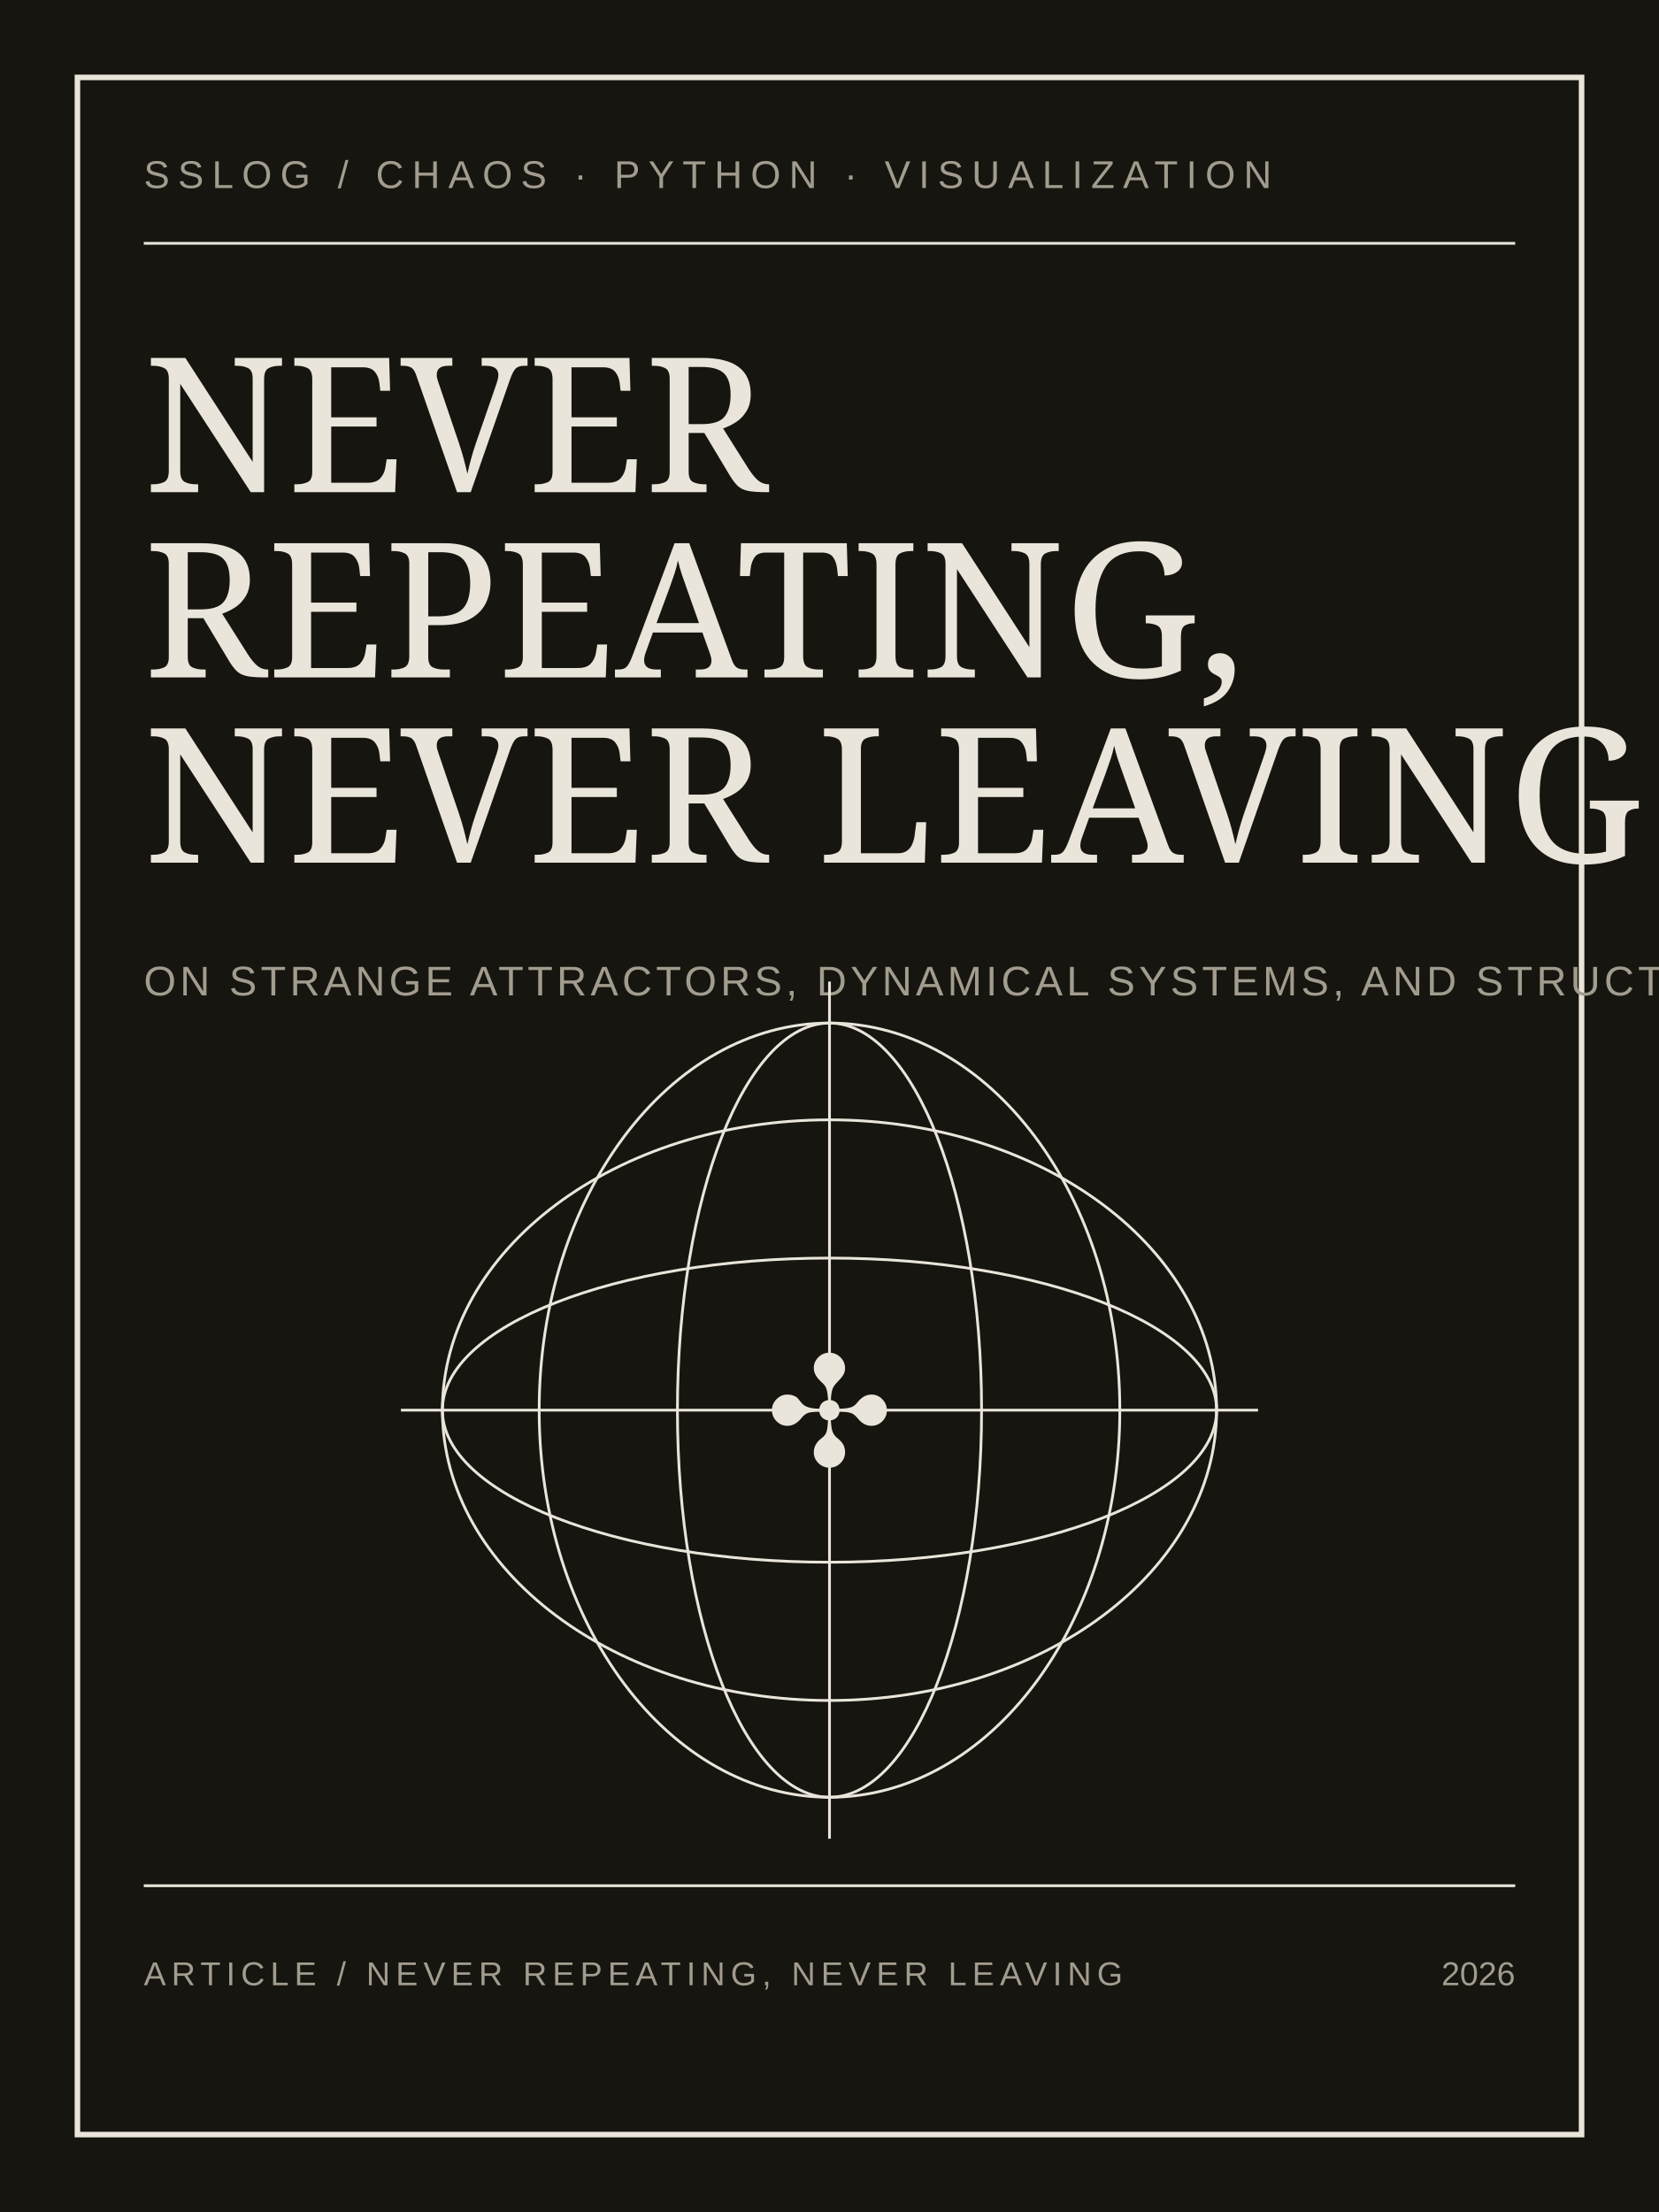
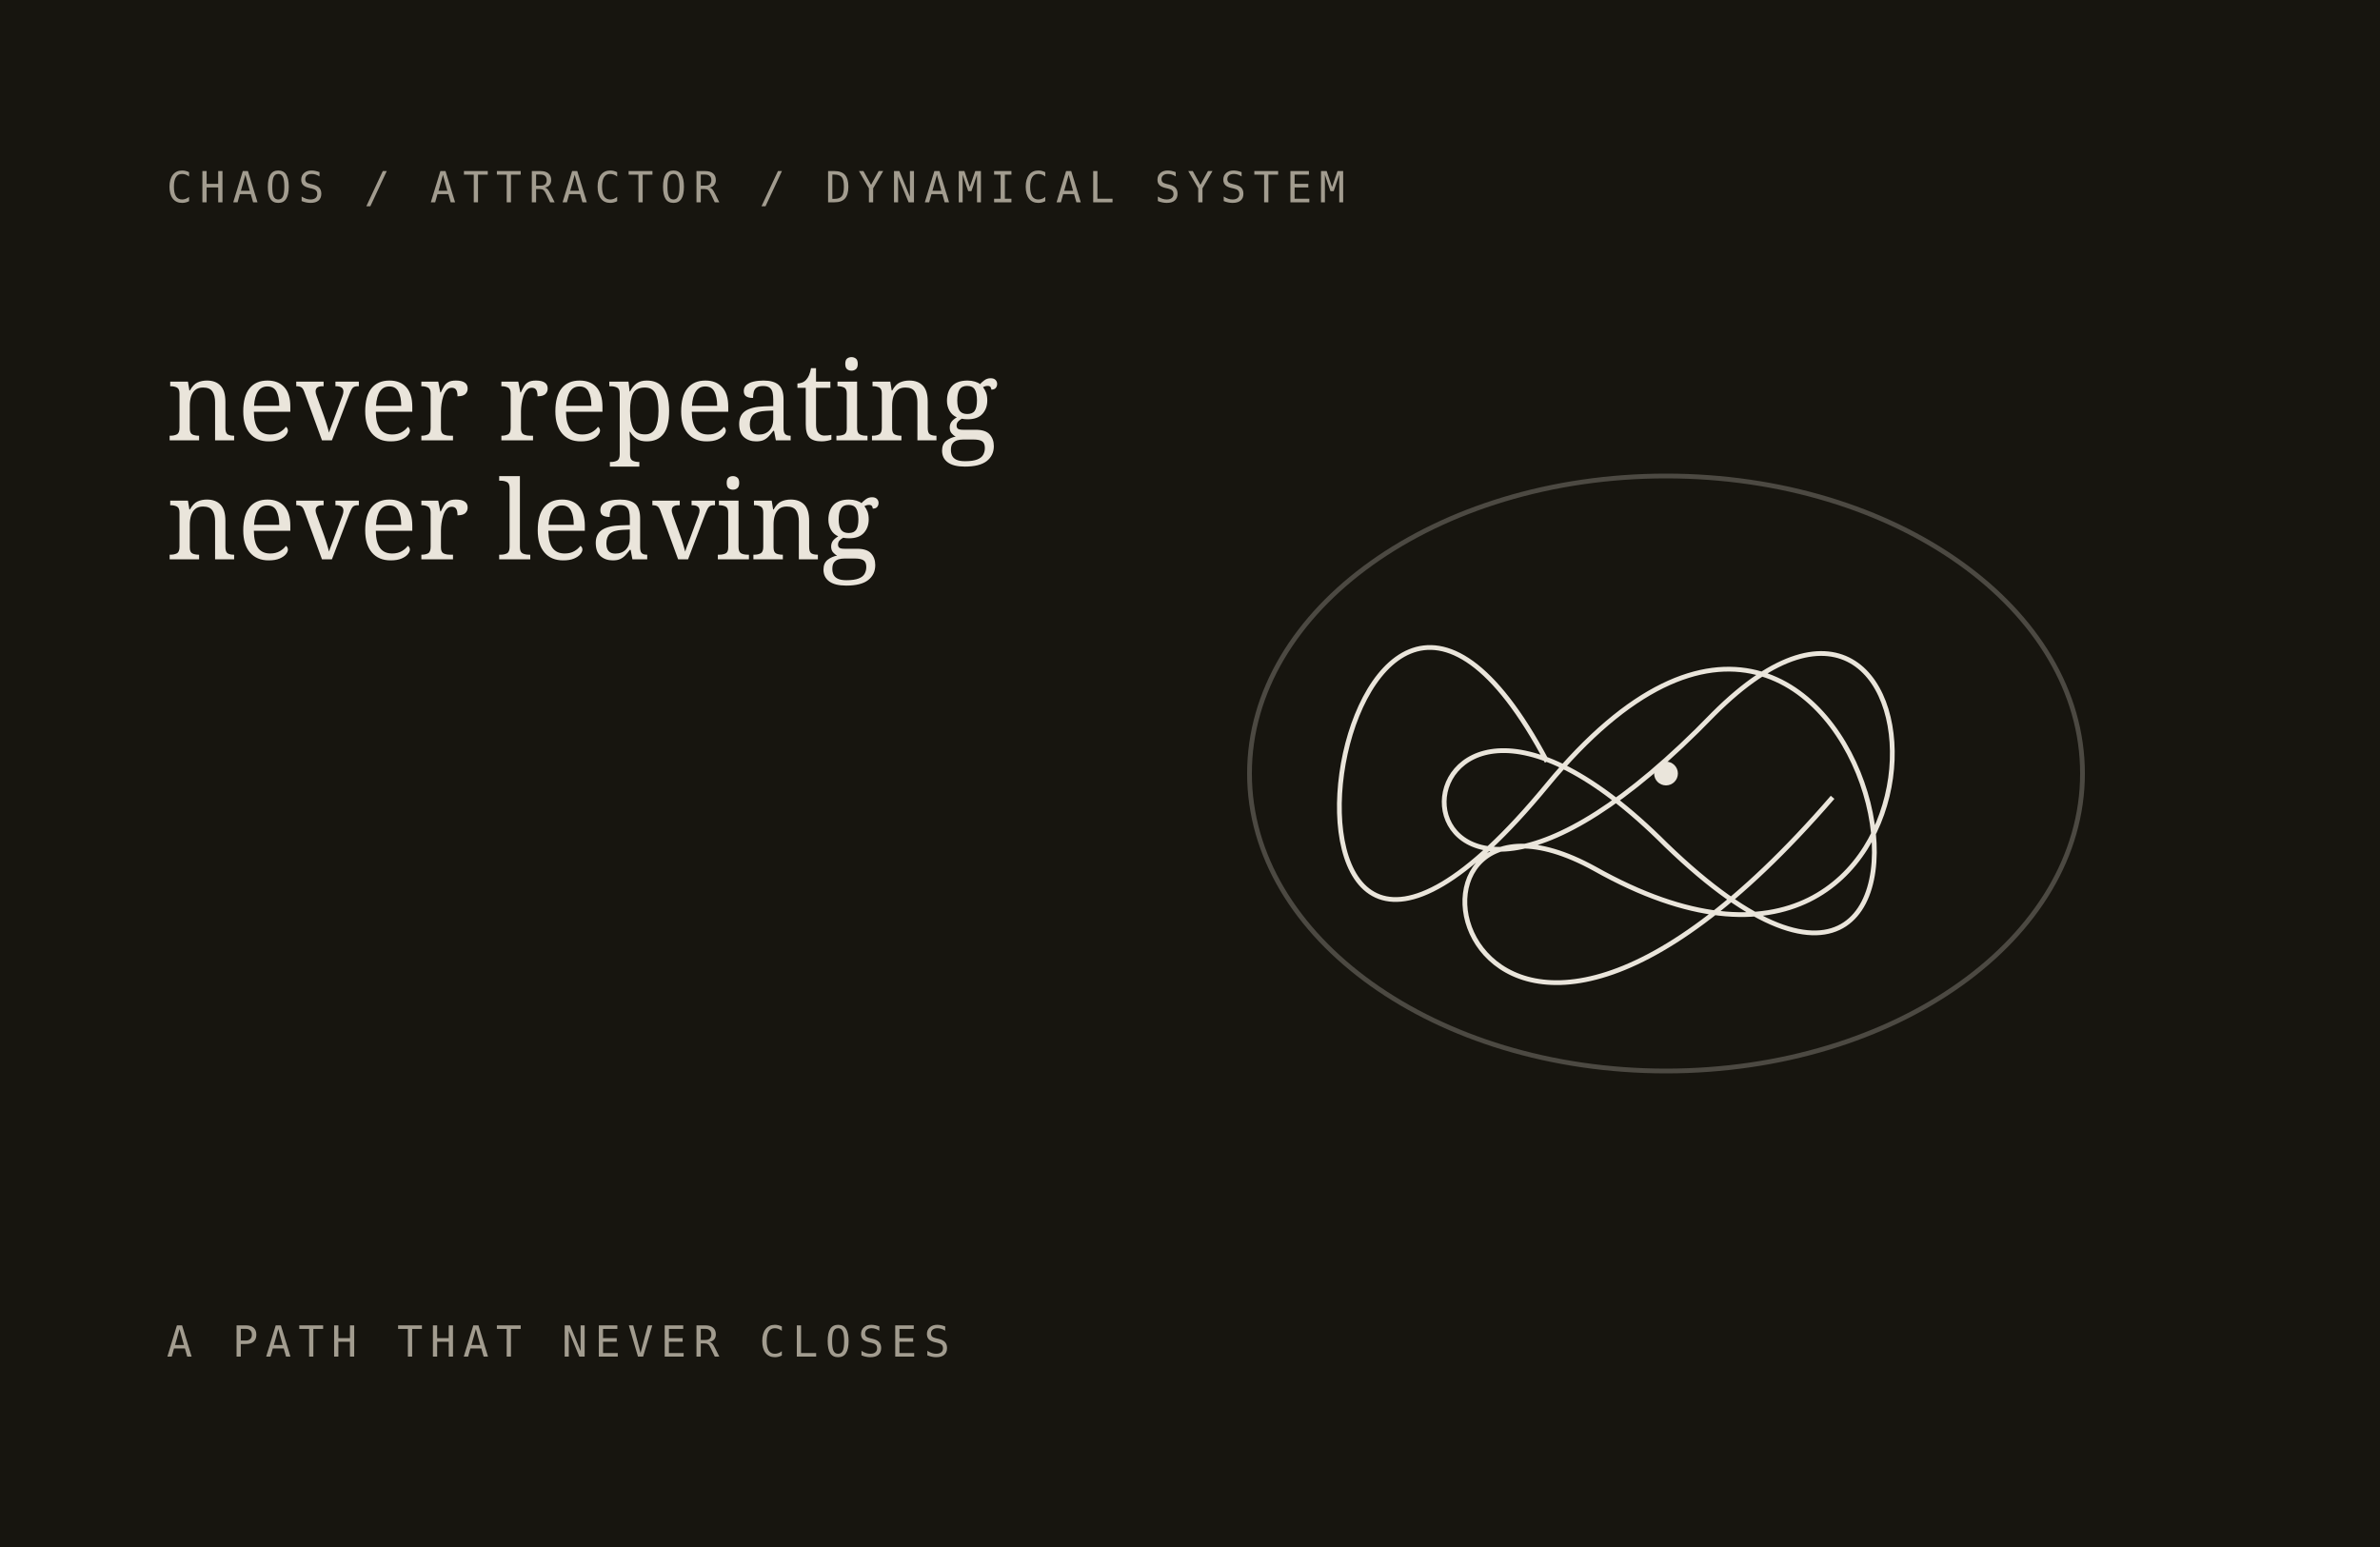
- <svg xmlns="http://www.w3.org/2000/svg" viewBox="0 0 600 800">
-   <rect width="600" height="800" fill="#17150f" />
-   <rect x="28" y="28" width="544" height="744" fill="none" stroke="#eae5db" stroke-width="2" />
-   <text x="52" y="68" font-family="Arial,sans-serif" font-size="14" letter-spacing="3" fill="#a29c8f">SSLOG / CHAOS · PYTHON · VISUALIZATION</text>
-   <line x1="52" y1="88" x2="548" y2="88" stroke="#eae5db" />
-   <text x="52" y="178" font-family="Georgia,serif" font-size="68" fill="#eae5db">NEVER</text>
-   <text x="52" y="245" font-family="Georgia,serif" font-size="68" fill="#eae5db">REPEATING,</text>
-   <text x="52" y="312" font-family="Georgia,serif" font-size="68" fill="#eae5db">NEVER LEAVING</text>
-   <text x="52" y="360" font-family="Arial,sans-serif" font-size="15" letter-spacing="1.4" fill="#a29c8f">ON STRANGE ATTRACTORS, DYNAMICAL SYSTEMS, AND STRUCTURES THAT NEVER SETTLE.</text>
-   <g transform="translate(300 510)" fill="none" stroke="#eae5db">
-     <ellipse rx="140" ry="105" />
-     <ellipse rx="105" ry="140" />
-     <ellipse rx="140" ry="55" />
-     <ellipse rx="55" ry="140" />
-     <path d="M-155 0H155M0-155V155" />
-     <text x="0" y="20" text-anchor="middle" font-family="Georgia,serif" font-size="58" fill="#eae5db" stroke="none">✣</text>
+ <svg xmlns="http://www.w3.org/2000/svg" viewBox="0 0 1000 650">
+   <rect width="1000" height="650" fill="#17150f" />
+   <g fill="none" stroke="#eae5db" stroke-width="2">
+     <path d="M650 320 C560 150 510 500 650 330 C790 160 850 500 700 355 C575 230 570 455 720 300 C825 195 830 455 670 365 C570 310 610 520 770 335" />
+     <ellipse cx="700" cy="325" rx="175" ry="125" opacity=".25" />
+     <circle cx="700" cy="325" r="5" fill="#eae5db" stroke="none" />
  </g>
-   <line x1="52" y1="682" x2="548" y2="682" stroke="#eae5db" />
-   <text x="52" y="718" font-family="Arial,sans-serif" font-size="12" letter-spacing="2" fill="#a29c8f">ARTICLE / NEVER REPEATING, NEVER LEAVING</text>
-   <text x="548" y="718" text-anchor="end" font-family="Arial,sans-serif" font-size="12" fill="#a29c8f">2026</text>
+   <g fill="#a29c8f" font-family="monospace" font-size="18" letter-spacing="3">
+     <text x="70" y="85">CHAOS / ATTRACTOR / DYNAMICAL SYSTEM</text>
+     <text x="70" y="570">A PATH THAT NEVER CLOSES</text>
+   </g>
+   <g fill="#eae5db" font-family="Georgia,serif">
+     <text x="70" y="185" font-size="46">never repeating</text>
+     <text x="70" y="235" font-size="46">never leaving</text>
+   </g>
</svg>
